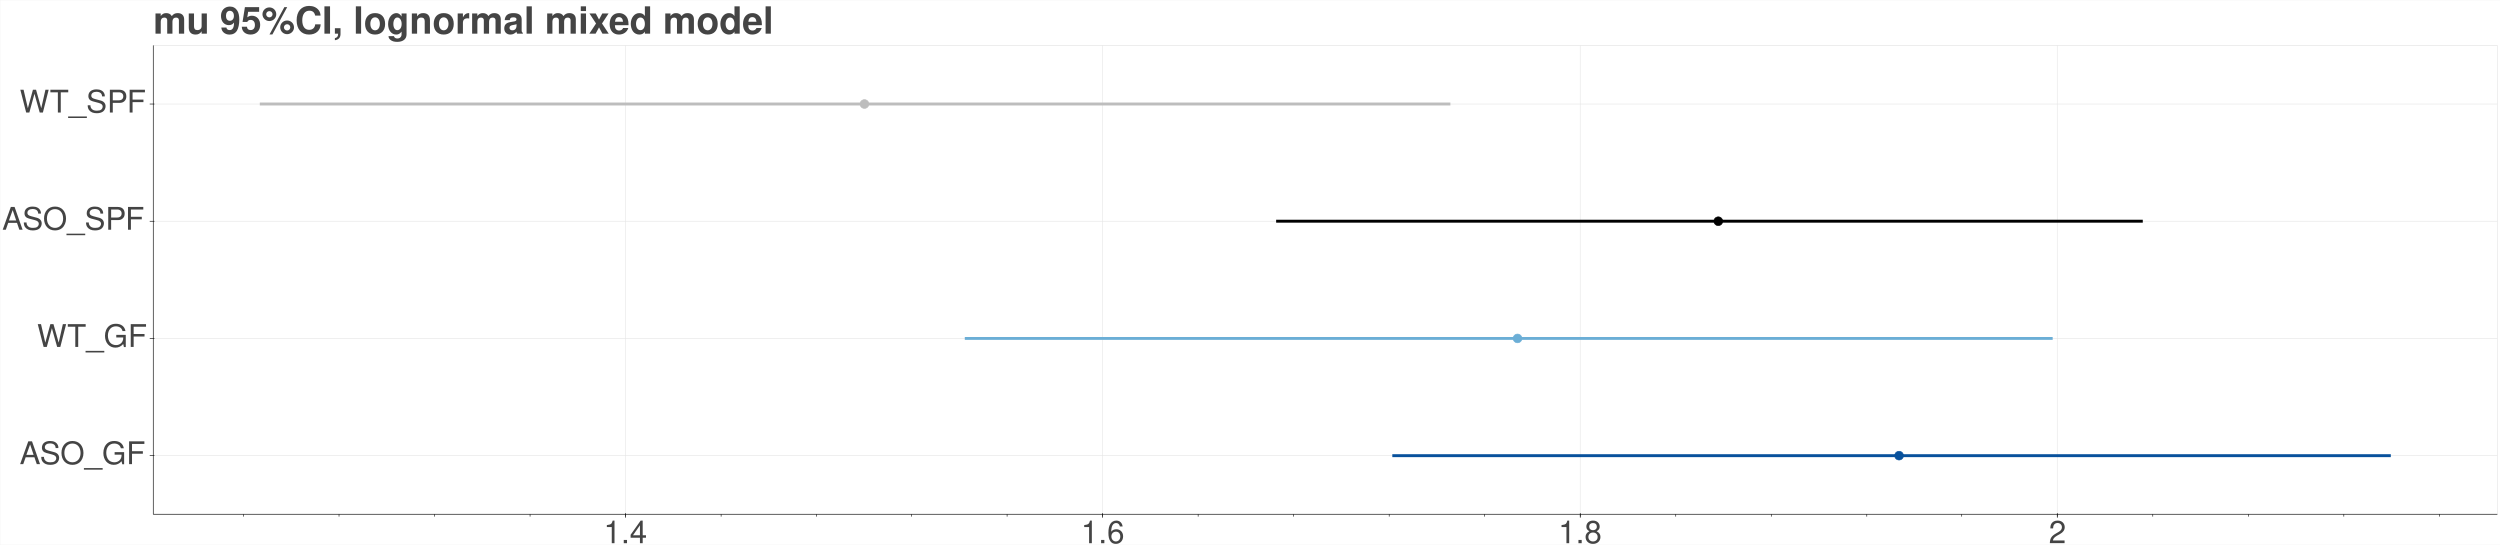
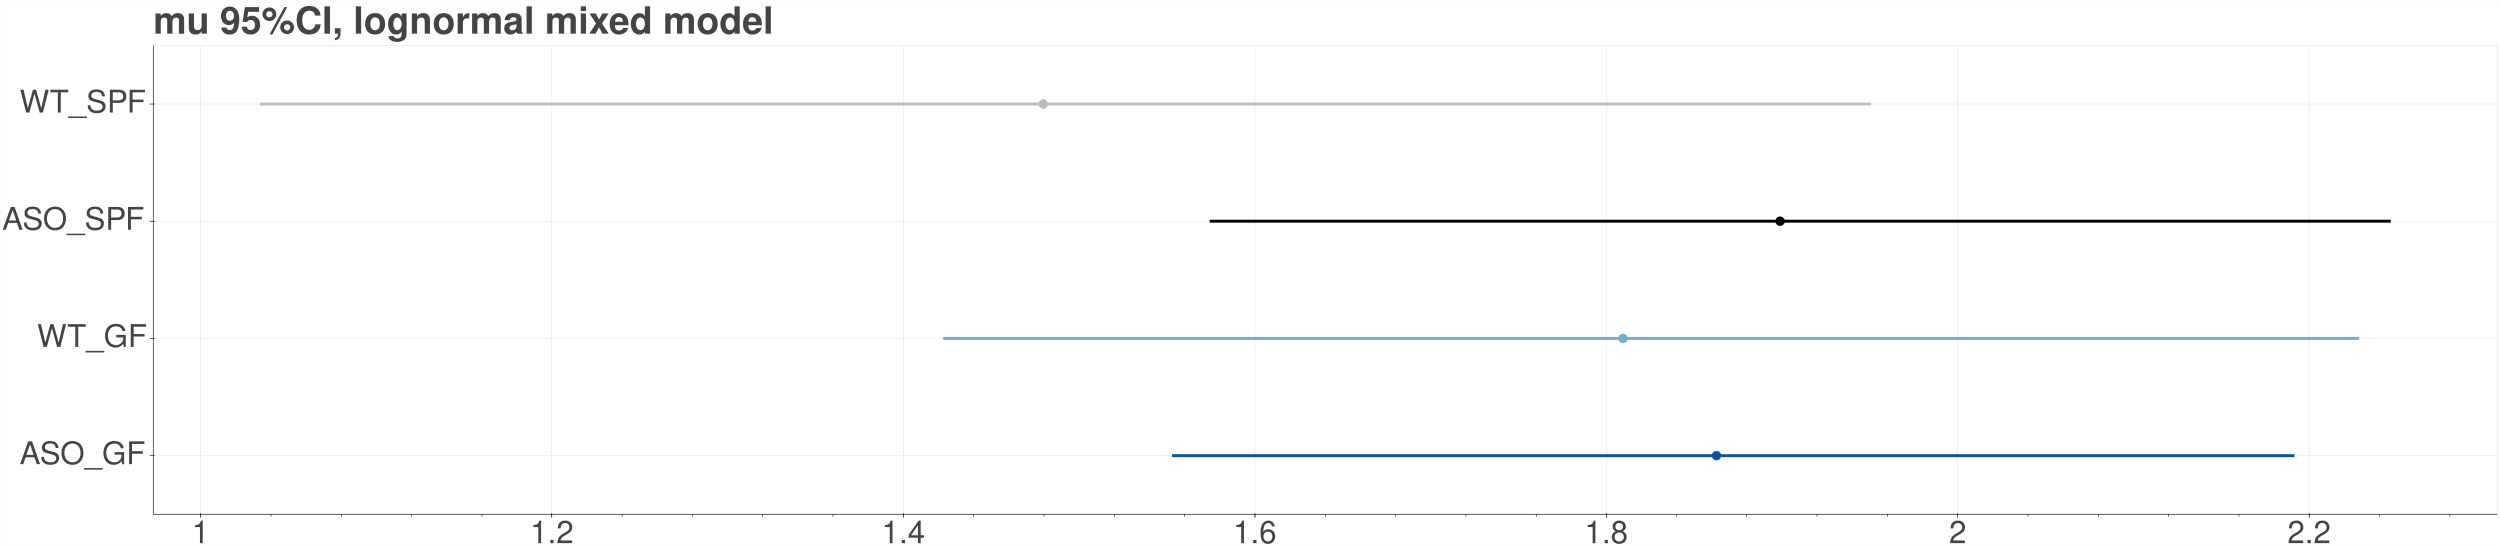
<svg xmlns="http://www.w3.org/2000/svg" version="1.1" width="4266" height="929">
  <defs>
-     <clipPath id="PeBNVIeGiqIP">
+     <clipPath id="nlXpKvgRFWEq">
      <path fill="none" stroke="none" d="M 0.5 0.5 L 4266.5 0.5 L 4266.5 929.5 L 0.5 929.5 L 0.5 0.5 Z M 261.5 77.5 L 4261.5 77.5 L 4261.5 877.5 L 261.5 877.5 L 261.5 77.5 Z" clip-rule="evenodd" />
    </clipPath>
-     <clipPath id="pCTOBEFTeNRD">
+     <clipPath id="pLuWCTWUeJog">
      <path fill="none" stroke="none" d="M 261.5 77.5 L 4261.5 77.5 L 4261.5 877.5 L 261.5 877.5 L 261.5 77.5 Z" />
    </clipPath>
-     <clipPath id="TzOyilHsIPWn">
+     <clipPath id="dbIzXulLQJtk">
      <path fill="none" stroke="none" d="M 261.5 77.5 L 4261.5 77.5 L 4261.5 877.5 L 261.5 877.5 L 261.5 77.5 Z" />
    </clipPath>
-     <clipPath id="kpQxtlbFottJ">
+     <clipPath id="hTDoOWxbheDI">
      <path fill="none" stroke="none" d="M 261.5 77.5 L 4261.5 77.5 L 4261.5 877.5 L 261.5 877.5 L 261.5 77.5 Z" />
    </clipPath>
-     <clipPath id="KEnhboBkUfQk">
+     <clipPath id="dcHhdiSOZxDk">
      <path fill="none" stroke="none" d="M 261.5 77.5 L 4261.5 77.5 L 4261.5 877.5 L 261.5 877.5 L 261.5 77.5 Z" />
    </clipPath>
-     <clipPath id="vLeStqXgFSSJ">
+     <clipPath id="vahPoyvvtITd">
      <path fill="none" stroke="none" d="M 261.5 77.5 L 4261.5 77.5 L 4261.5 877.5 L 261.5 877.5 L 261.5 77.5 Z" />
    </clipPath>
-     <clipPath id="DvNwMcEBBohA">
+     <clipPath id="hhsnoboJigbx">
      <path fill="none" stroke="none" d="M 261.5 77.5 L 4261.5 77.5 L 4261.5 877.5 L 261.5 877.5 L 261.5 77.5 Z" />
    </clipPath>
-     <clipPath id="vowTxnNMykcK">
+     <clipPath id="mhtBNegpDfrk">
      <path fill="none" stroke="none" d="M 261.5 77.5 L 4261.5 77.5 L 4261.5 877.5 L 261.5 877.5 L 261.5 77.5 Z" />
    </clipPath>
-     <clipPath id="kQrhZUZCyINO">
+     <clipPath id="glFzmPlANgzD">
      <path fill="none" stroke="none" d="M 261.5 77.5 L 4261.5 77.5 L 4261.5 877.5 L 261.5 877.5 L 261.5 77.5 Z" />
    </clipPath>
-     <clipPath id="hOUdTbcZMRTS">
+     <clipPath id="nLWFuLmMTATf">
      <path fill="none" stroke="none" d="M 261.5 77.5 L 4261.5 77.5 L 4261.5 877.5 L 261.5 877.5 L 261.5 77.5 Z" />
    </clipPath>
-     <clipPath id="VdVoOWGFdpLc">
+     <clipPath id="vcKoReeXcFwr">
      <path fill="none" stroke="none" d="M 261.5 77.5 L 4261.5 77.5 L 4261.5 877.5 L 261.5 877.5 L 261.5 77.5 Z" />
    </clipPath>
-     <clipPath id="gTAuofwIXFVb">
+     <clipPath id="OrJBfgFERQMU">
      <path fill="none" stroke="none" d="M 261.5 77.5 L 4261.5 77.5 L 4261.5 877.5 L 261.5 877.5 L 261.5 77.5 Z" />
    </clipPath>
  </defs>
-   <path fill="rgb(255,255,255)" stroke="none" paint-order="stroke" d="M 0.5 0.5 L 4266.5 0.5 L 4266.5 929.5 L 0.5 929.5 L 0.5 0.5 Z" fill-opacity="1" clip-path="url(#PeBNVIeGiqIP)" />
-   <path fill="rgb(255,255,255)" stroke="none" paint-order="stroke" d="M 261.5 77.5 L 4261.5 77.5 L 4261.5 877.5 L 261.5 877.5 L 261.5 77.5 Z" fill-opacity="1" />
-   <path fill="none" stroke="rgb(229,229,229)" paint-order="fill" d="M 261.5 77.5 L 4261.5 77.5 L 4261.5 877.5 L 261.5 877.5 L 261.5 77.5 Z" stroke-opacity="1" stroke-linejoin="bevel" stroke-miterlimit="10" />
-   <path fill="none" stroke="rgb(229,229,229)" paint-order="fill" d="M 1067.5 877.5 L 1067.5 77.5 M 1881.5 877.5 L 1881.5 77.5 M 2696.5 877.5 L 2696.5 77.5 M 3510.5 877.5 L 3510.5 77.5" stroke-opacity="1" stroke-linejoin="bevel" stroke-miterlimit="10" clip-path="url(#pCTOBEFTeNRD)" />
-   <path fill="none" stroke="rgb(229,229,229)" paint-order="fill" d="M 261.5 777.5 L 4261.5 777.5 M 261.5 577.5 L 4261.5 577.5 M 261.5 377.5 L 4261.5 377.5 M 261.5 177.5 L 4261.5 177.5" stroke-opacity="1" stroke-linejoin="bevel" stroke-miterlimit="10" clip-path="url(#TzOyilHsIPWn)" />
-   <path fill="rgb(189,189,189)" stroke="rgb(189,189,189)" paint-order="fill" d="M 1482.608 177.5 A 7.5 7.5 0 0 1 1467.608 177.5 A 7.5 7.5 0 0 1 1482.608 177.5" fill-opacity="1" clip-path="url(#kpQxtlbFottJ)" stroke-opacity="1" stroke-linejoin="bevel" stroke-miterlimit="10" />
-   <path fill="none" stroke="rgb(189,189,189)" paint-order="fill" d="M 443.318 177.5 L 2474.92 177.5" stroke-opacity="1" stroke-linejoin="bevel" stroke-miterlimit="10" stroke-width="5" clip-path="url(#KEnhboBkUfQk)" />
-   <path fill="rgb(0,0,0)" stroke="rgb(0,0,0)" paint-order="fill" d="M 2939.595 377.5 A 7.5 7.5 0 0 1 2924.595 377.5 A 7.5 7.5 0 0 1 2939.595 377.5" fill-opacity="1" clip-path="url(#vLeStqXgFSSJ)" stroke-opacity="1" stroke-linejoin="bevel" stroke-miterlimit="10" />
-   <path fill="none" stroke="rgb(0,0,0)" paint-order="fill" d="M 2177.6 377.5 L 3656.44 377.5" stroke-opacity="1" stroke-linejoin="bevel" stroke-miterlimit="10" stroke-width="5" clip-path="url(#DvNwMcEBBohA)" />
-   <path fill="rgb(107,174,214)" stroke="rgb(107,174,214)" paint-order="fill" d="M 2597.02 577.5 A 7.5 7.5 0 0 1 2582.02 577.5 A 7.5 7.5 0 0 1 2597.02 577.5" fill-opacity="1" clip-path="url(#vowTxnNMykcK)" stroke-opacity="1" stroke-linejoin="bevel" stroke-miterlimit="10" />
-   <path fill="none" stroke="rgb(107,174,214)" paint-order="fill" d="M 1646.328 577.5 L 3502.694 577.5" stroke-opacity="1" stroke-linejoin="bevel" stroke-miterlimit="10" stroke-width="5" clip-path="url(#kQrhZUZCyINO)" />
-   <path fill="rgb(8,81,156)" stroke="rgb(8,81,156)" paint-order="fill" d="M 3248.078 777.5 A 7.5 7.5 0 0 1 3233.078 777.5 A 7.5 7.5 0 0 1 3248.078 777.5" fill-opacity="1" clip-path="url(#hOUdTbcZMRTS)" stroke-opacity="1" stroke-linejoin="bevel" stroke-miterlimit="10" />
-   <path fill="none" stroke="rgb(8,81,156)" paint-order="fill" d="M 2375.837 777.5 L 4079.682 777.5" stroke-opacity="1" stroke-linejoin="bevel" stroke-miterlimit="10" stroke-width="5" clip-path="url(#VdVoOWGFdpLc)" />
-   <path fill="none" stroke="rgb(0,0,0)" paint-order="fill" d="M 261.5 877.5 L 4261.5 877.5" stroke-opacity="1" stroke-linejoin="bevel" stroke-miterlimit="10" />
-   <path fill="none" stroke="rgb(0,0,0)" paint-order="fill" d="M 1067.5 883.5 L 1067.5 875.5 M 1881.5 883.5 L 1881.5 875.5 M 2696.5 883.5 L 2696.5 875.5 M 3510.5 883.5 L 3510.5 875.5" stroke-opacity="1" stroke-linejoin="bevel" stroke-miterlimit="10" />
-   <path fill="none" stroke="rgb(0,0,0)" paint-order="fill" d="M 904.5 881.5 L 904.5 877.5 M 741.5 881.5 L 741.5 877.5 M 578.5 881.5 L 578.5 877.5 M 415.5 881.5 L 415.5 877.5 M 1067.5 881.5 L 1067.5 877.5 M 1230.5 881.5 L 1230.5 877.5 M 1393.5 881.5 L 1393.5 877.5 M 1555.5 881.5 L 1555.5 877.5 M 1718.5 881.5 L 1718.5 877.5 M 1881.5 881.5 L 1881.5 877.5 M 2044.5 881.5 L 2044.5 877.5 M 2207.5 881.5 L 2207.5 877.5 M 2370.5 881.5 L 2370.5 877.5 M 2533.5 881.5 L 2533.5 877.5 M 2696.5 881.5 L 2696.5 877.5 M 2859.5 881.5 L 2859.5 877.5 M 3022.5 881.5 L 3022.5 877.5 M 3185.5 881.5 L 3185.5 877.5 M 3347.5 881.5 L 3347.5 877.5 M 3510.5 881.5 L 3510.5 877.5 M 3673.5 881.5 L 3673.5 877.5 M 3836.5 881.5 L 3836.5 877.5 M 3999.5 881.5 L 3999.5 877.5 M 4162.5 881.5 L 4162.5 877.5" stroke-opacity="1" stroke-linejoin="bevel" stroke-miterlimit="10" />
-   <text fill="rgb(68,68,68)" stroke="none" font-family="helvetica" font-size="40pt" font-style="normal" font-weight="normal" text-decoration="normal" x="1029.588" y="926.375" text-anchor="start" dominant-baseline="alphabetic" transform="matrix(1, 0, 0, 1, 0.5, 0.5)" fill-opacity="1">1.4</text>
-   <text fill="none" stroke="rgb(0,0,0)" font-family="helvetica" font-size="40pt" font-style="normal" font-weight="normal" text-decoration="normal" x="1029.588" y="926.375" text-anchor="start" dominant-baseline="alphabetic" transform="matrix(1, 0, 0, 1, 0.5, 0.5)" stroke-opacity="0" stroke-linejoin="bevel" stroke-miterlimit="10">1.4</text>
-   <text fill="rgb(68,68,68)" stroke="none" font-family="helvetica" font-size="40pt" font-style="normal" font-weight="normal" text-decoration="normal" x="1844.125" y="926.375" text-anchor="start" dominant-baseline="alphabetic" transform="matrix(1, 0, 0, 1, 0.5, 0.5)" fill-opacity="1">1.6</text>
-   <text fill="none" stroke="rgb(0,0,0)" font-family="helvetica" font-size="40pt" font-style="normal" font-weight="normal" text-decoration="normal" x="1844.125" y="926.375" text-anchor="start" dominant-baseline="alphabetic" transform="matrix(1, 0, 0, 1, 0.5, 0.5)" stroke-opacity="0" stroke-linejoin="bevel" stroke-miterlimit="10">1.6</text>
-   <text fill="rgb(68,68,68)" stroke="none" font-family="helvetica" font-size="40pt" font-style="normal" font-weight="normal" text-decoration="normal" x="2658.662" y="926.375" text-anchor="start" dominant-baseline="alphabetic" transform="matrix(1, 0, 0, 1, 0.5, 0.5)" fill-opacity="1">1.8</text>
-   <text fill="none" stroke="rgb(0,0,0)" font-family="helvetica" font-size="40pt" font-style="normal" font-weight="normal" text-decoration="normal" x="2658.662" y="926.375" text-anchor="start" dominant-baseline="alphabetic" transform="matrix(1, 0, 0, 1, 0.5, 0.5)" stroke-opacity="0" stroke-linejoin="bevel" stroke-miterlimit="10">1.8</text>
-   <text fill="rgb(68,68,68)" stroke="none" font-family="helvetica" font-size="40pt" font-style="normal" font-weight="normal" text-decoration="normal" x="3495.508" y="926.375" text-anchor="start" dominant-baseline="alphabetic" transform="matrix(1, 0, 0, 1, 0.5, 0.5)" fill-opacity="1">2</text>
-   <text fill="none" stroke="rgb(0,0,0)" font-family="helvetica" font-size="40pt" font-style="normal" font-weight="normal" text-decoration="normal" x="3495.508" y="926.375" text-anchor="start" dominant-baseline="alphabetic" transform="matrix(1, 0, 0, 1, 0.5, 0.5)" stroke-opacity="0" stroke-linejoin="bevel" stroke-miterlimit="10">2</text>
-   <path fill="none" stroke="rgb(0,0,0)" paint-order="fill" d="M 261.5 877.5 L 261.5 77.5" stroke-opacity="1" stroke-linejoin="bevel" stroke-miterlimit="10" />
-   <path fill="none" stroke="rgb(0,0,0)" paint-order="fill" d="M 255.5 777.5 L 263.5 777.5 M 255.5 577.5 L 263.5 577.5 M 255.5 377.5 L 263.5 377.5 M 255.5 177.5 L 263.5 177.5" stroke-opacity="1" stroke-linejoin="bevel" stroke-miterlimit="10" />
-   <path fill="none" stroke="rgb(0,0,0)" paint-order="fill" d="" stroke-opacity="1" stroke-linejoin="bevel" stroke-miterlimit="10" />
-   <text fill="rgb(68,68,68)" stroke="none" font-family="helvetica" font-size="40pt" font-style="normal" font-weight="normal" text-decoration="normal" x="32.967" y="791.5" text-anchor="start" dominant-baseline="alphabetic" transform="matrix(1, 0, 0, 1, 0.5, 0.5)" fill-opacity="1">ASO_GF</text>
+   <path fill="#ffffff" stroke="none" paint-order="stroke" d="M 0.5 0.5 L 4266.5 0.5 L 4266.5 929.5 L 0.5 929.5 L 0.5 0.5 Z" clip-path="url(#nlXpKvgRFWEq)" />
+   <path fill="#ffffff" stroke="none" paint-order="stroke" d="M 261.5 77.5 L 4261.5 77.5 L 4261.5 877.5 L 261.5 877.5 L 261.5 77.5 Z" />
+   <path fill="none" stroke="#e5e5e5" paint-order="fill" d="M 261.5 77.5 L 4261.5 77.5 L 4261.5 877.5 L 261.5 877.5 L 261.5 77.5 Z" stroke-linejoin="bevel" stroke-miterlimit="10" />
+   <path fill="none" stroke="#e5e5e5" paint-order="fill" d="M 342.5 877.5 L 342.5 77.5 M 941.5 877.5 L 941.5 77.5 M 1541.5 877.5 L 1541.5 77.5 M 2141.5 877.5 L 2141.5 77.5 M 2741.5 877.5 L 2741.5 77.5 M 3340.5 877.5 L 3340.5 77.5 M 3940.5 877.5 L 3940.5 77.5" stroke-linejoin="bevel" stroke-miterlimit="10" clip-path="url(#pLuWCTWUeJog)" />
+   <path fill="none" stroke="#e5e5e5" paint-order="fill" d="M 261.5 777.5 L 4261.5 777.5 M 261.5 577.5 L 4261.5 577.5 M 261.5 377.5 L 4261.5 377.5 M 261.5 177.5 L 4261.5 177.5" stroke-linejoin="bevel" stroke-miterlimit="10" clip-path="url(#dbIzXulLQJtk)" />
+   <path fill="rgb(189,189,189)" stroke="rgb(189,189,189)" paint-order="fill" d="M 1787.676 177.5 A 7.5 7.5 0 0 1 1772.676 177.5 A 7.5 7.5 0 0 1 1787.676 177.5" fill-opacity="1" clip-path="url(#hTDoOWxbheDI)" stroke-opacity="1" stroke-linejoin="bevel" stroke-miterlimit="10" />
+   <path fill="none" stroke="#bdbdbd" paint-order="fill" d="M 443.318 177.5 L 3192.789 177.5" stroke-linejoin="bevel" stroke-miterlimit="10" stroke-width="5" clip-path="url(#dcHhdiSOZxDk)" />
+   <path fill="rgb(0,0,0)" stroke="rgb(0,0,0)" paint-order="fill" d="M 3045.072 377.5 A 7.5 7.5 0 0 1 3030.072 377.5 A 7.5 7.5 0 0 1 3045.072 377.5" fill-opacity="1" clip-path="url(#vahPoyvvtITd)" stroke-opacity="1" stroke-linejoin="bevel" stroke-miterlimit="10" />
+   <path fill="none" stroke="#000000" paint-order="fill" d="M 2064.217 377.5 L 4079.682 377.5" stroke-linejoin="bevel" stroke-miterlimit="10" stroke-width="5" clip-path="url(#hhsnoboJigbx)" />
+   <path fill="rgb(107,174,214)" stroke="rgb(107,174,214)" paint-order="fill" d="M 2777.047 577.5 A 7.5 7.5 0 0 1 2762.047 577.5 A 7.5 7.5 0 0 1 2777.047 577.5" fill-opacity="1" clip-path="url(#mhtBNegpDfrk)" stroke-opacity="1" stroke-linejoin="bevel" stroke-miterlimit="10" />
+   <path fill="none" stroke="#6baed6" paint-order="fill" d="M 1609.423 577.5 L 4025.642 577.5" stroke-linejoin="bevel" stroke-miterlimit="10" stroke-width="5" clip-path="url(#glFzmPlANgzD)" />
+   <path fill="rgb(8,81,156)" stroke="rgb(8,81,156)" paint-order="fill" d="M 2936.458 777.5 A 7.5 7.5 0 0 1 2921.458 777.5 A 7.5 7.5 0 0 1 2936.458 777.5" fill-opacity="1" clip-path="url(#nLWFuLmMTATf)" stroke-opacity="1" stroke-linejoin="bevel" stroke-miterlimit="10" />
+   <path fill="none" stroke="#08519c" paint-order="fill" d="M 1999.785 777.5 L 3915.262 777.5" stroke-linejoin="bevel" stroke-miterlimit="10" stroke-width="5" clip-path="url(#vcKoReeXcFwr)" />
+   <path fill="none" stroke="black" paint-order="fill" d="M 261.5 877.5 L 4261.5 877.5" stroke-linejoin="bevel" stroke-miterlimit="10" />
+   <path fill="none" stroke="black" paint-order="fill" d="M 342.5 883.5 L 342.5 875.5 M 941.5 883.5 L 941.5 875.5 M 1541.5 883.5 L 1541.5 875.5 M 2141.5 883.5 L 2141.5 875.5 M 2741.5 883.5 L 2741.5 875.5 M 3340.5 883.5 L 3340.5 875.5 M 3940.5 883.5 L 3940.5 875.5" stroke-linejoin="bevel" stroke-miterlimit="10" />
+   <path fill="none" stroke="black" paint-order="fill" d="M 342.5 881.5 L 342.5 877.5 M 462.5 881.5 L 462.5 877.5 M 582.5 881.5 L 582.5 877.5 M 702.5 881.5 L 702.5 877.5 M 822.5 881.5 L 822.5 877.5 M 941.5 881.5 L 941.5 877.5 M 1061.5 881.5 L 1061.5 877.5 M 1181.5 881.5 L 1181.5 877.5 M 1301.5 881.5 L 1301.5 877.5 M 1421.5 881.5 L 1421.5 877.5 M 1541.5 881.5 L 1541.5 877.5 M 1661.5 881.5 L 1661.5 877.5 M 1781.5 881.5 L 1781.5 877.5 M 1901.5 881.5 L 1901.5 877.5 M 2021.5 881.5 L 2021.5 877.5 M 2141.5 881.5 L 2141.5 877.5 M 2261.5 881.5 L 2261.5 877.5 M 2381.5 881.5 L 2381.5 877.5 M 2501.5 881.5 L 2501.5 877.5 M 2621.5 881.5 L 2621.5 877.5 M 2741.5 881.5 L 2741.5 877.5 M 2860.5 881.5 L 2860.5 877.5 M 2980.5 881.5 L 2980.5 877.5 M 3100.5 881.5 L 3100.5 877.5 M 3220.5 881.5 L 3220.5 877.5 M 3340.5 881.5 L 3340.5 877.5 M 3460.5 881.5 L 3460.5 877.5 M 3580.5 881.5 L 3580.5 877.5 M 3700.5 881.5 L 3700.5 877.5 M 3820.5 881.5 L 3820.5 877.5 M 3940.5 881.5 L 3940.5 877.5 M 4060.5 881.5 L 4060.5 877.5 M 4180.5 881.5 L 4180.5 877.5" stroke-linejoin="bevel" stroke-miterlimit="10" />
+   <text fill="#444444" stroke="none" font-family="helvetica" font-size="40pt" font-style="normal" font-weight="normal" text-decoration="normal" x="326.91" y="926.375" text-anchor="start" dominant-baseline="alphabetic" transform="matrix(1, 0, 0, 1, 0.5, 0.5)">1</text>
+   <text fill="none" stroke="rgb(0,0,0)" font-family="helvetica" font-size="40pt" font-style="normal" font-weight="normal" text-decoration="normal" x="326.91" y="926.375" text-anchor="start" dominant-baseline="alphabetic" transform="matrix(1, 0, 0, 1, 0.5, 0.5)" stroke-opacity="0" stroke-linejoin="bevel" stroke-miterlimit="10">1</text>
+   <text fill="#444444" stroke="none" font-family="helvetica" font-size="40pt" font-style="normal" font-weight="normal" text-decoration="normal" x="904.293" y="926.375" text-anchor="start" dominant-baseline="alphabetic" transform="matrix(1, 0, 0, 1, 0.5, 0.5)">1.2</text>
+   <text fill="none" stroke="rgb(0,0,0)" font-family="helvetica" font-size="40pt" font-style="normal" font-weight="normal" text-decoration="normal" x="904.293" y="926.375" text-anchor="start" dominant-baseline="alphabetic" transform="matrix(1, 0, 0, 1, 0.5, 0.5)" stroke-opacity="0" stroke-linejoin="bevel" stroke-miterlimit="10">1.2</text>
+   <text fill="#444444" stroke="none" font-family="helvetica" font-size="40pt" font-style="normal" font-weight="normal" text-decoration="normal" x="1503.985" y="926.375" text-anchor="start" dominant-baseline="alphabetic" transform="matrix(1, 0, 0, 1, 0.5, 0.5)">1.4</text>
+   <text fill="none" stroke="rgb(0,0,0)" font-family="helvetica" font-size="40pt" font-style="normal" font-weight="normal" text-decoration="normal" x="1503.985" y="926.375" text-anchor="start" dominant-baseline="alphabetic" transform="matrix(1, 0, 0, 1, 0.5, 0.5)" stroke-opacity="0" stroke-linejoin="bevel" stroke-miterlimit="10">1.4</text>
+   <text fill="#444444" stroke="none" font-family="helvetica" font-size="40pt" font-style="normal" font-weight="normal" text-decoration="normal" x="2103.676" y="926.375" text-anchor="start" dominant-baseline="alphabetic" transform="matrix(1, 0, 0, 1, 0.5, 0.5)">1.6</text>
+   <text fill="none" stroke="rgb(0,0,0)" font-family="helvetica" font-size="40pt" font-style="normal" font-weight="normal" text-decoration="normal" x="2103.676" y="926.375" text-anchor="start" dominant-baseline="alphabetic" transform="matrix(1, 0, 0, 1, 0.5, 0.5)" stroke-opacity="0" stroke-linejoin="bevel" stroke-miterlimit="10">1.6</text>
+   <text fill="#444444" stroke="none" font-family="helvetica" font-size="40pt" font-style="normal" font-weight="normal" text-decoration="normal" x="2703.367" y="926.375" text-anchor="start" dominant-baseline="alphabetic" transform="matrix(1, 0, 0, 1, 0.5, 0.5)">1.8</text>
+   <text fill="none" stroke="rgb(0,0,0)" font-family="helvetica" font-size="40pt" font-style="normal" font-weight="normal" text-decoration="normal" x="2703.367" y="926.375" text-anchor="start" dominant-baseline="alphabetic" transform="matrix(1, 0, 0, 1, 0.5, 0.5)" stroke-opacity="0" stroke-linejoin="bevel" stroke-miterlimit="10">1.8</text>
+   <text fill="#444444" stroke="none" font-family="helvetica" font-size="40pt" font-style="normal" font-weight="normal" text-decoration="normal" x="3325.366" y="926.375" text-anchor="start" dominant-baseline="alphabetic" transform="matrix(1, 0, 0, 1, 0.5, 0.5)">2</text>
+   <text fill="none" stroke="rgb(0,0,0)" font-family="helvetica" font-size="40pt" font-style="normal" font-weight="normal" text-decoration="normal" x="3325.366" y="926.375" text-anchor="start" dominant-baseline="alphabetic" transform="matrix(1, 0, 0, 1, 0.5, 0.5)" stroke-opacity="0" stroke-linejoin="bevel" stroke-miterlimit="10">2</text>
+   <text fill="#444444" stroke="none" font-family="helvetica" font-size="40pt" font-style="normal" font-weight="normal" text-decoration="normal" x="3902.749" y="926.375" text-anchor="start" dominant-baseline="alphabetic" transform="matrix(1, 0, 0, 1, 0.5, 0.5)">2.2</text>
+   <text fill="none" stroke="rgb(0,0,0)" font-family="helvetica" font-size="40pt" font-style="normal" font-weight="normal" text-decoration="normal" x="3902.749" y="926.375" text-anchor="start" dominant-baseline="alphabetic" transform="matrix(1, 0, 0, 1, 0.5, 0.5)" stroke-opacity="0" stroke-linejoin="bevel" stroke-miterlimit="10">2.2</text>
+   <path fill="none" stroke="black" paint-order="fill" d="M 261.5 877.5 L 261.5 77.5" stroke-linejoin="bevel" stroke-miterlimit="10" />
+   <path fill="none" stroke="black" paint-order="fill" d="M 255.5 777.5 L 263.5 777.5 M 255.5 577.5 L 263.5 577.5 M 255.5 377.5 L 263.5 377.5 M 255.5 177.5 L 263.5 177.5" stroke-linejoin="bevel" stroke-miterlimit="10" />
+   <path fill="none" stroke="black" paint-order="fill" d="" stroke-linejoin="bevel" stroke-miterlimit="10" />
+   <text fill="#444444" stroke="none" font-family="helvetica" font-size="40pt" font-style="normal" font-weight="normal" text-decoration="normal" x="32.967" y="791.5" text-anchor="start" dominant-baseline="alphabetic" transform="matrix(1, 0, 0, 1, 0.5, 0.5)">ASO_GF</text>
  <text fill="none" stroke="rgb(0,0,0)" font-family="helvetica" font-size="40pt" font-style="normal" font-weight="normal" text-decoration="normal" x="32.967" y="791.5" text-anchor="start" dominant-baseline="alphabetic" transform="matrix(1, 0, 0, 1, 0.5, 0.5)" stroke-opacity="0" stroke-linejoin="bevel" stroke-miterlimit="10">ASO_GF</text>
-   <text fill="rgb(68,68,68)" stroke="none" font-family="helvetica" font-size="40pt" font-style="normal" font-weight="normal" text-decoration="normal" x="62.767" y="591.5" text-anchor="start" dominant-baseline="alphabetic" transform="matrix(1, 0, 0, 1, 0.5, 0.5)" fill-opacity="1">WT_GF</text>
+   <text fill="#444444" stroke="none" font-family="helvetica" font-size="40pt" font-style="normal" font-weight="normal" text-decoration="normal" x="62.767" y="591.5" text-anchor="start" dominant-baseline="alphabetic" transform="matrix(1, 0, 0, 1, 0.5, 0.5)">WT_GF</text>
  <text fill="none" stroke="rgb(0,0,0)" font-family="helvetica" font-size="40pt" font-style="normal" font-weight="normal" text-decoration="normal" x="62.767" y="591.5" text-anchor="start" dominant-baseline="alphabetic" transform="matrix(1, 0, 0, 1, 0.5, 0.5)" stroke-opacity="0" stroke-linejoin="bevel" stroke-miterlimit="10">WT_GF</text>
-   <text fill="rgb(68,68,68)" stroke="none" font-family="helvetica" font-size="40pt" font-style="normal" font-weight="normal" text-decoration="normal" x="3.217" y="391.5" text-anchor="start" dominant-baseline="alphabetic" transform="matrix(1, 0, 0, 1, 0.5, 0.5)" fill-opacity="1">ASO_SPF</text>
+   <text fill="#444444" stroke="none" font-family="helvetica" font-size="40pt" font-style="normal" font-weight="normal" text-decoration="normal" x="3.217" y="391.5" text-anchor="start" dominant-baseline="alphabetic" transform="matrix(1, 0, 0, 1, 0.5, 0.5)">ASO_SPF</text>
  <text fill="none" stroke="rgb(0,0,0)" font-family="helvetica" font-size="40pt" font-style="normal" font-weight="normal" text-decoration="normal" x="3.217" y="391.5" text-anchor="start" dominant-baseline="alphabetic" transform="matrix(1, 0, 0, 1, 0.5, 0.5)" stroke-opacity="0" stroke-linejoin="bevel" stroke-miterlimit="10">ASO_SPF</text>
-   <text fill="rgb(68,68,68)" stroke="none" font-family="helvetica" font-size="40pt" font-style="normal" font-weight="normal" text-decoration="normal" x="33.017" y="191.5" text-anchor="start" dominant-baseline="alphabetic" transform="matrix(1, 0, 0, 1, 0.5, 0.5)" fill-opacity="1">WT_SPF</text>
+   <text fill="#444444" stroke="none" font-family="helvetica" font-size="40pt" font-style="normal" font-weight="normal" text-decoration="normal" x="33.017" y="191.5" text-anchor="start" dominant-baseline="alphabetic" transform="matrix(1, 0, 0, 1, 0.5, 0.5)">WT_SPF</text>
  <text fill="none" stroke="rgb(0,0,0)" font-family="helvetica" font-size="40pt" font-style="normal" font-weight="normal" text-decoration="normal" x="33.017" y="191.5" text-anchor="start" dominant-baseline="alphabetic" transform="matrix(1, 0, 0, 1, 0.5, 0.5)" stroke-opacity="0" stroke-linejoin="bevel" stroke-miterlimit="10">WT_SPF</text>
-   <text fill="rgb(68,68,68)" stroke="none" font-family="helvetica" font-size="48pt" font-style="normal" font-weight="bold" text-decoration="normal" x="0" y="50" text-anchor="start" dominant-baseline="alphabetic" transform="matrix(1, 0, 0, 1, 261.5, 7.5)" fill-opacity="1">mu 95%CI, lognormal mixed model</text>
+   <text fill="#444444" stroke="none" font-family="helvetica" font-size="48pt" font-style="normal" font-weight="bold" text-decoration="normal" x="0" y="50" text-anchor="start" dominant-baseline="alphabetic" transform="matrix(1, 0, 0, 1, 261.5, 7.5)">mu 95%CI, lognormal mixed model</text>
  <text fill="none" stroke="rgb(0,0,0)" font-family="helvetica" font-size="48pt" font-style="normal" font-weight="bold" text-decoration="normal" x="0" y="50" text-anchor="start" dominant-baseline="alphabetic" transform="matrix(1, 0, 0, 1, 261.5, 7.5)" stroke-opacity="0" stroke-miterlimit="10" stroke-dasharray="">mu 95%CI, lognormal mixed model</text>
</svg>
